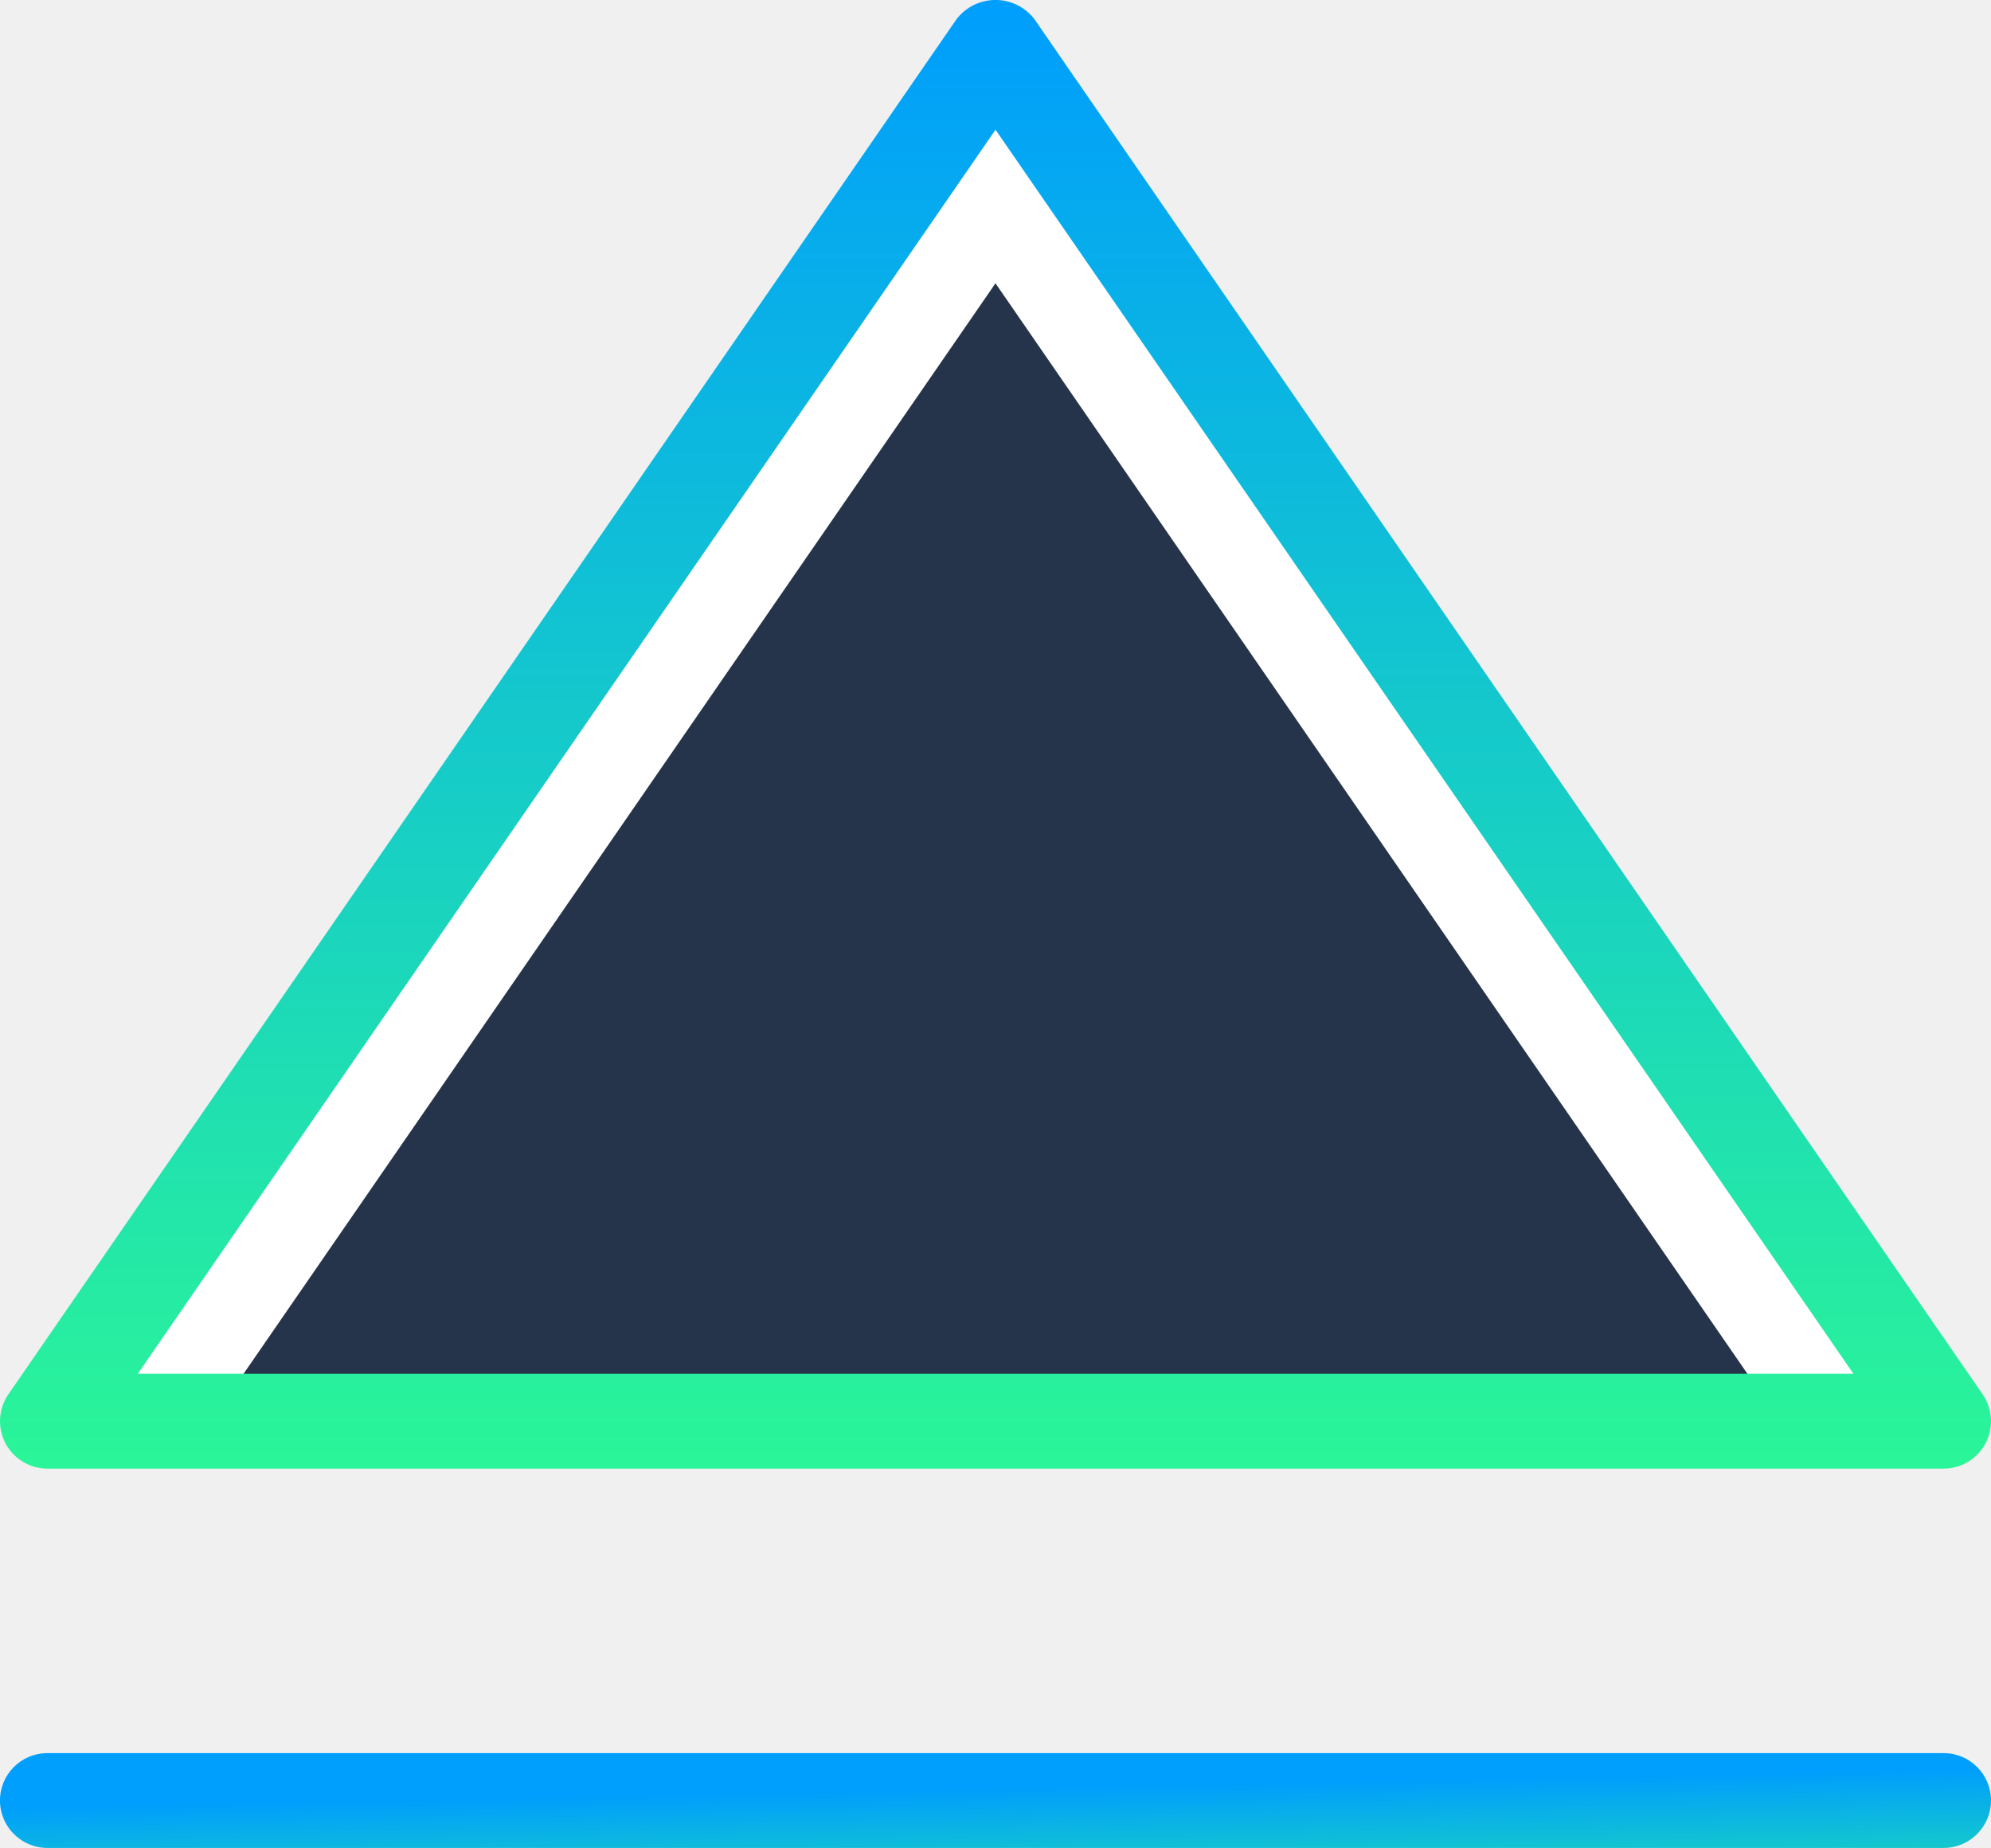
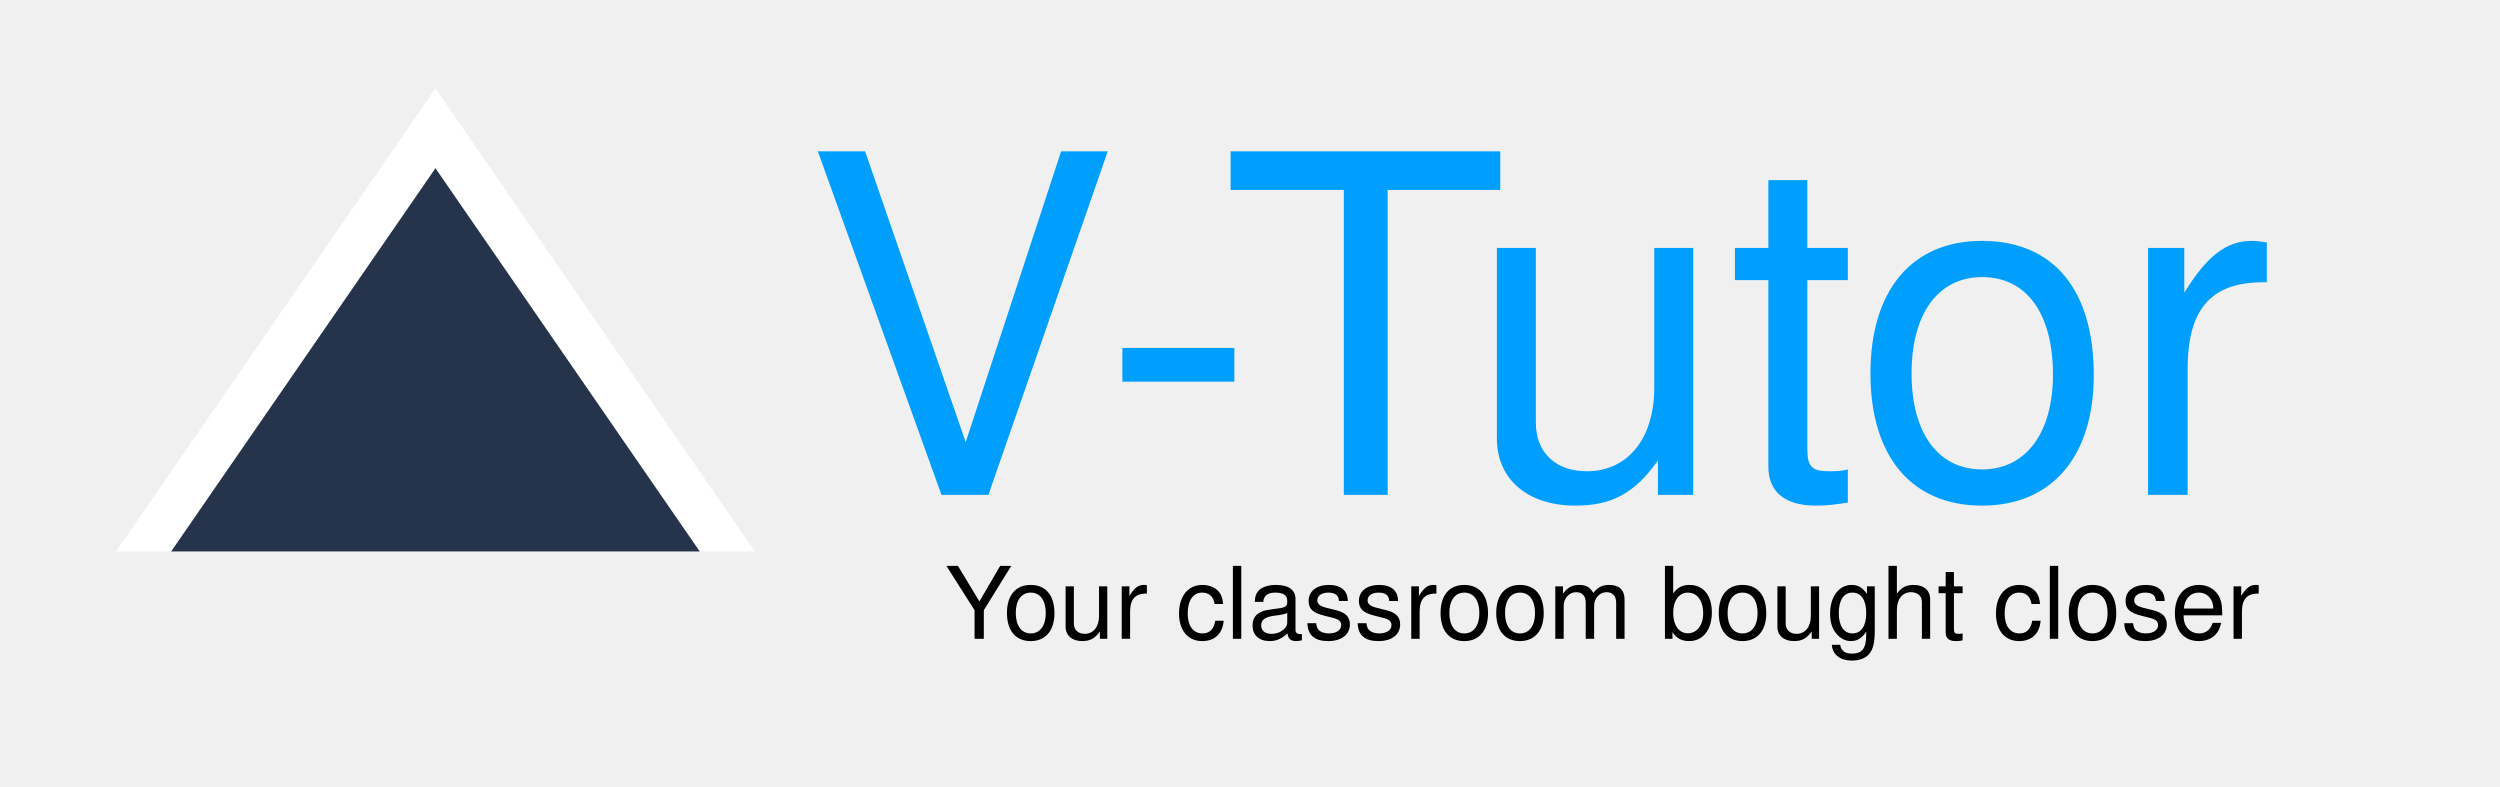
- <svg xmlns="http://www.w3.org/2000/svg" xmlns:xlink="http://www.w3.org/1999/xlink" width="73.691" height="68.383" viewBox="0 0 73.691 68.383">
+ <svg xmlns="http://www.w3.org/2000/svg" width="274.691" height="86.383">
  <defs>
    <style>.a{fill:#fff;}.b{fill:#26344b;}.c{fill:url(#a);}.d{fill:url(#b);}</style>
-     <linearGradient id="a" x1="0.5" x2="0.5" y2="1" gradientUnits="objectBoundingBox">
-       <stop offset="0" stop-color="#009efd" />
-       <stop offset="1" stop-color="#2af598" />
-     </linearGradient>
-     <linearGradient id="b" x1="0.172" y1="0.5" x2="0.778" y2="1.978" xlink:href="#a" />
  </defs>
-   <g transform="translate(0 0)">
-     <path class="a" d="M47.284,30.324,12.193,81.206H82.375Z" transform="translate(-10.438 -28.614)" />
-     <path class="b" d="M112.307,133.385,83.266,91.276,54.225,133.385Z" transform="translate(-46.421 -80.793)" />
-     <g transform="translate(0)">
-       <path class="c" d="M71.937,72.789H1.755a1.754,1.754,0,0,1-1.444-2.75L35.4,19.157a1.817,1.817,0,0,1,2.889,0L73.381,70.039a1.754,1.754,0,0,1-1.445,2.75ZM5.1,69.28H68.6L36.846,23.244Z" transform="translate(0 -18.443)" />
-       <path class="d" d="M71.939,472.691H1.757a1.754,1.754,0,0,1,0-3.509H71.939a1.754,1.754,0,0,1,0,3.509Z" transform="translate(-0.003 -404.308)" />
+   <g>
+     <rect fill="none" id="canvas_background" height="88.383" width="276.691" y="-1" x="-1" />
+   </g>
+   <g>
+     <g stroke="null" id="svg_1">
+       <path stroke="null" id="svg_2" d="m47.846,9.71l-35.091,50.882l70.182,0l-35.091,-50.882z" class="a" />
+       <path stroke="null" id="svg_3" d="m76.886,60.592l-29.041,-42.109l-29.041,42.109l58.082,0z" class="b" />
+       <g stroke="null" id="svg_4">
+         <path stroke="null" id="svg_5" d="m82.937,62.346l-70.182,0a1.754,1.754 0 0 1 -1.444,-2.75l35.089,-50.882a1.817,1.817 0 0 1 2.889,0l35.092,50.882a1.754,1.754 0 0 1 -1.445,2.75l0.001,0zm-66.837,-3.509l63.5,0l-31.754,-46.036l-31.746,46.036z" class="c" />
+         <path stroke="null" id="svg_6" d="m82.936,76.383l-70.182,0a1.754,1.754 0 0 1 0,-3.509l70.182,0a1.754,1.754 0 0 1 0,3.509z" class="d" />
+       </g>
    </g>
+     <text font-weight="normal" stroke="#000" transform="matrix(2.157214,0,0,2.157214,-113.084,-16.26421) " xml:space="preserve" text-anchor="start" font-family="Helvetica, Arial, sans-serif" font-size="24" id="svg_7" y="32.748" x="93.359" stroke-width="0" fill="#009efd">V-Tutor</text>
+     <text xml:space="preserve" text-anchor="start" font-family="Helvetica, Arial, sans-serif" font-size="11" id="svg_8" y="70.191" x="103.846" stroke-opacity="null" stroke-width="0" stroke="#000" fill="#000000">Your classroom bought closer</text>
  </g>
</svg>
